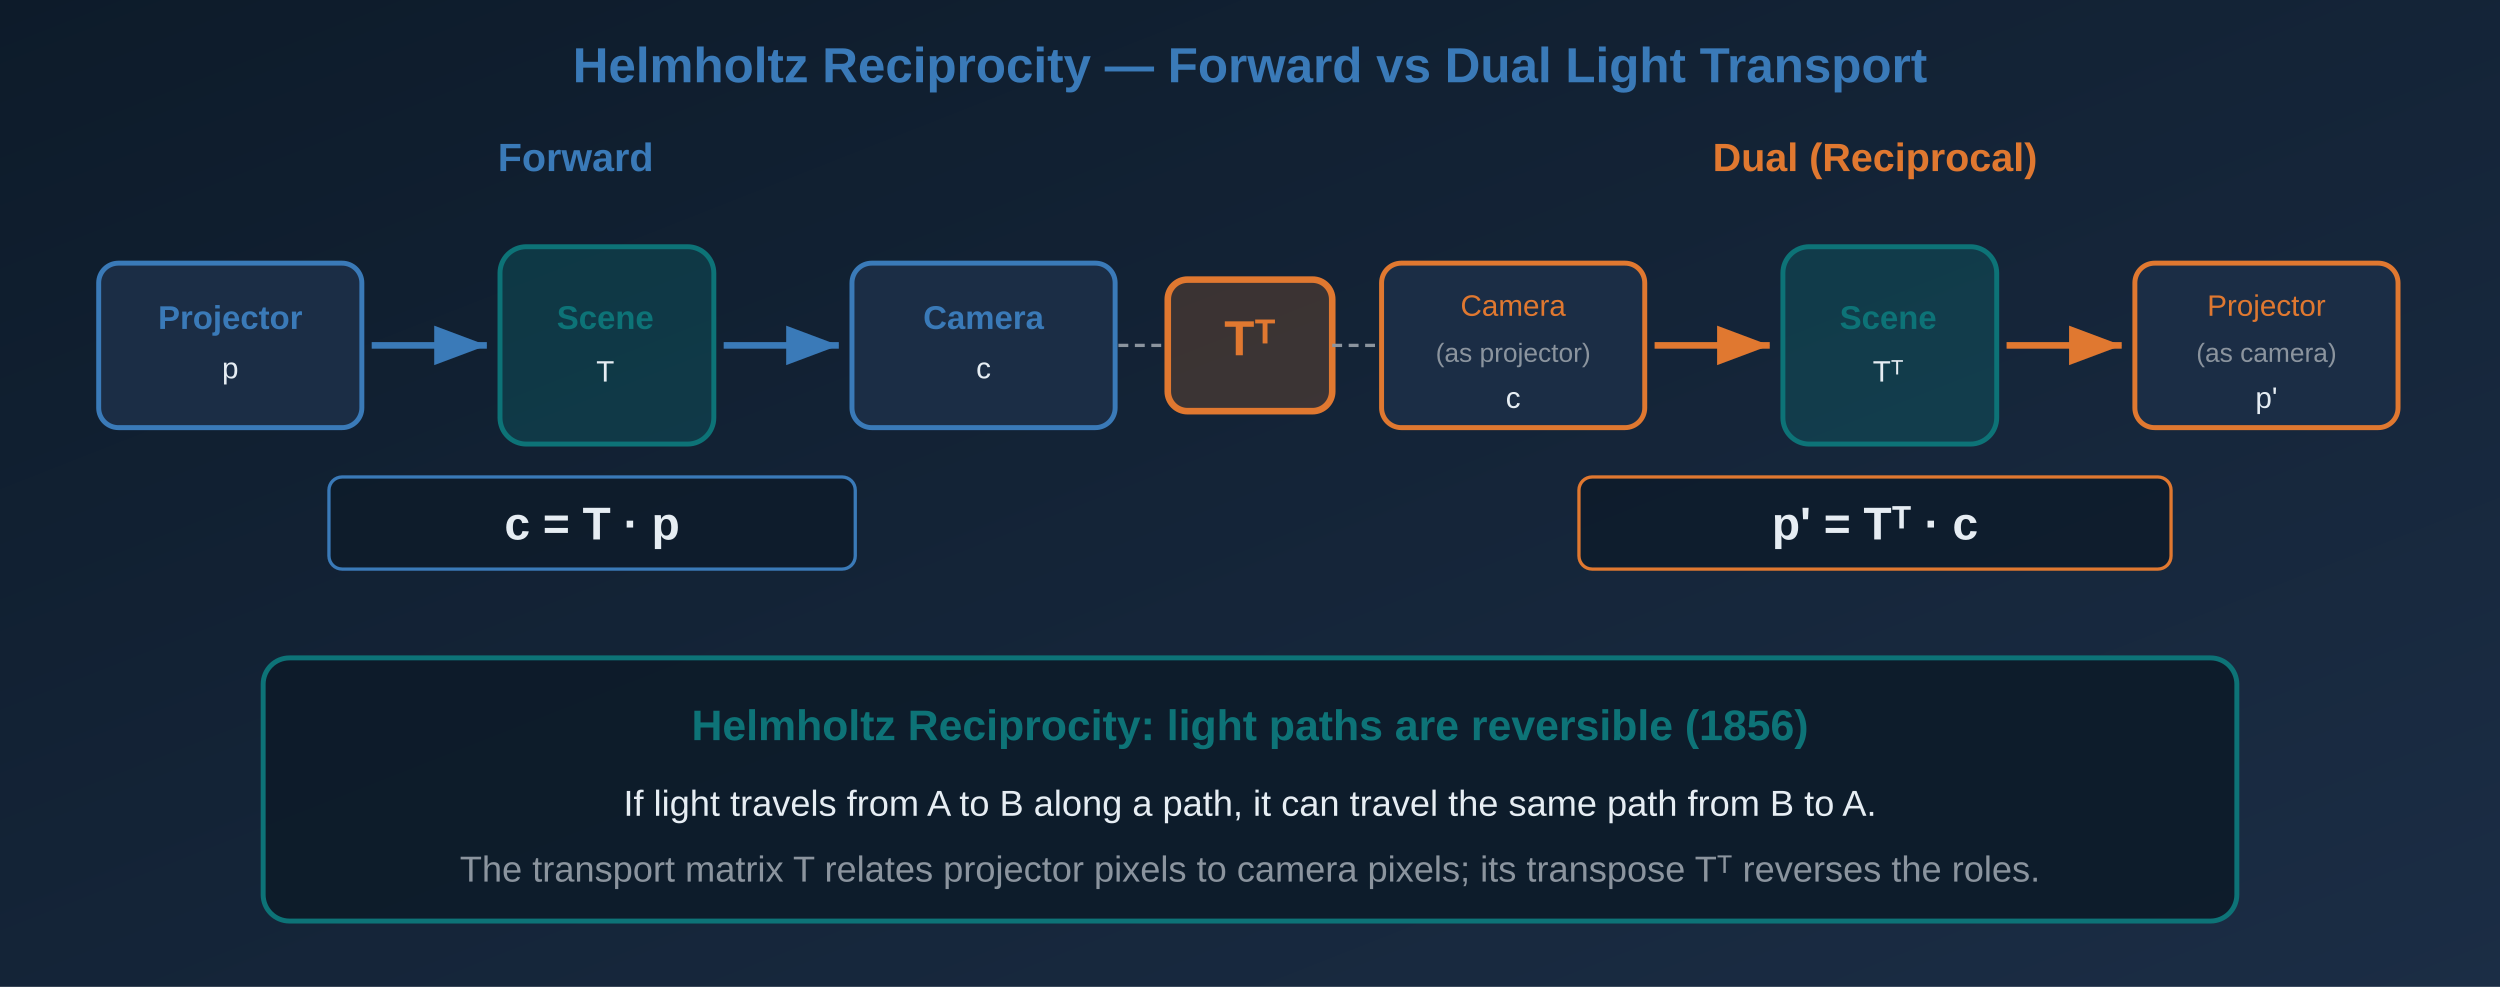
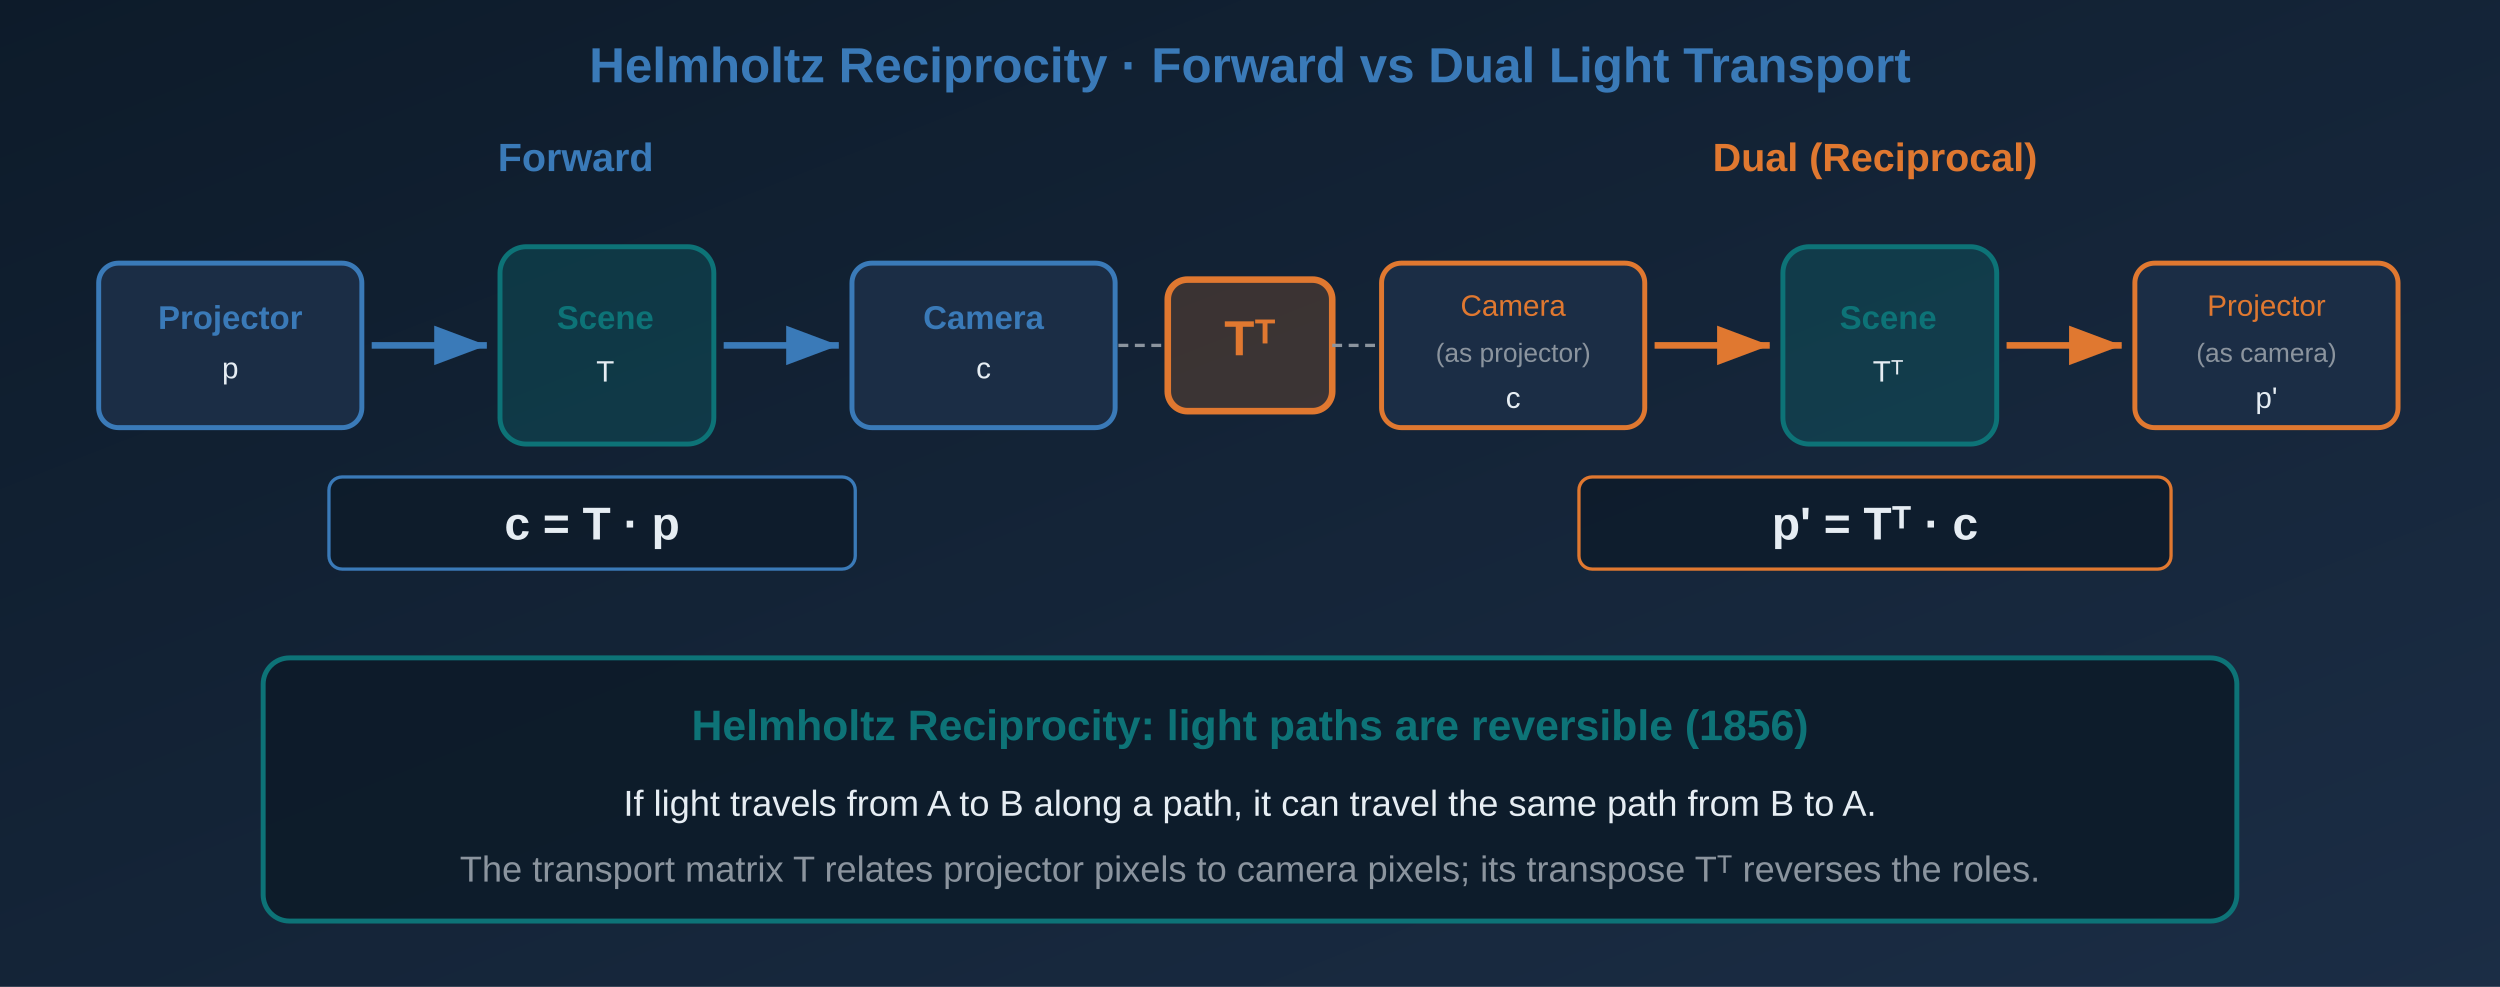
<svg xmlns="http://www.w3.org/2000/svg" width="760" height="300" viewBox="0 0 760 300">
  <defs>
    <linearGradient id="bgGrad" x1="0" y1="0" x2="1" y2="1">
      <stop offset="0%" style="stop-color:#0d1b2a;stop-opacity:1" />
      <stop offset="100%" style="stop-color:#1b2d45;stop-opacity:1" />
    </linearGradient>
    <marker id="arrowBlue" markerWidth="8" markerHeight="6" refX="8" refY="3" orient="auto">
      <polygon points="0 0, 8 3, 0 6" style="fill:#3a7ab8" />
    </marker>
    <marker id="arrowOrange" markerWidth="8" markerHeight="6" refX="8" refY="3" orient="auto">
      <polygon points="0 0, 8 3, 0 6" style="fill:#e07830" />
    </marker>
  </defs>
  <rect width="760" height="300" fill="url(#bgGrad)" />
-   <text x="380" y="25" text-anchor="middle" style="font-family:Arial,sans-serif;font-size:15px;font-weight:bold;fill:#3a7ab8">Helmholtz Reciprocity — Forward vs Dual Light Transport</text>
+   <text x="380" y="25" text-anchor="middle" style="font-family:Arial,sans-serif;font-size:15px;font-weight:bold;fill:#3a7ab8">Helmholtz Reciprocity · Forward vs Dual Light Transport</text>
  <text x="175" y="52" text-anchor="middle" style="font-family:Arial,sans-serif;font-size:12px;font-weight:bold;fill:#3a7ab8">Forward</text>
  <rect x="30" y="80" width="80" height="50" rx="6" style="fill:#1b2d45;stroke:#3a7ab8;stroke-width:1.5" />
  <text x="70" y="100" text-anchor="middle" style="font-family:Arial,sans-serif;font-size:10px;font-weight:bold;fill:#3a7ab8">Projector</text>
  <text x="70" y="115" text-anchor="middle" style="font-family:Arial,sans-serif;font-size:9px;fill:#e6edf3">p</text>
  <line x1="113" y1="105" x2="148" y2="105" style="stroke:#3a7ab8;stroke-width:2" marker-end="url(#arrowBlue)" />
  <rect x="152" y="75" width="65" height="60" rx="8" style="fill:#0d7377;fill-opacity:0.3;stroke:#0d7377;stroke-width:1.5" />
  <text x="184" y="100" text-anchor="middle" style="font-family:Arial,sans-serif;font-size:10px;font-weight:bold;fill:#0d7377">Scene</text>
  <text x="184" y="116" text-anchor="middle" style="font-family:Arial,sans-serif;font-size:9px;fill:#e6edf3">T</text>
  <line x1="220" y1="105" x2="255" y2="105" style="stroke:#3a7ab8;stroke-width:2" marker-end="url(#arrowBlue)" />
  <rect x="259" y="80" width="80" height="50" rx="6" style="fill:#1b2d45;stroke:#3a7ab8;stroke-width:1.5" />
  <text x="299" y="100" text-anchor="middle" style="font-family:Arial,sans-serif;font-size:10px;font-weight:bold;fill:#3a7ab8">Camera</text>
  <text x="299" y="115" text-anchor="middle" style="font-family:Arial,sans-serif;font-size:9px;fill:#e6edf3">c</text>
  <rect x="100" y="145" width="160" height="28" rx="4" style="fill:#0d1b2a;fill-opacity:0.8;stroke:#3a7ab8;stroke-width:1" />
  <text x="180" y="164" text-anchor="middle" style="font-family:Arial,sans-serif;font-size:14px;font-weight:bold;fill:#e6edf3">c = T · p</text>
  <rect x="355" y="85" width="50" height="40" rx="6" style="fill:#e07830;fill-opacity:0.2;stroke:#e07830;stroke-width:2" />
  <text x="380" y="108" text-anchor="middle" style="font-family:Arial,sans-serif;font-size:15px;font-weight:bold;fill:#e07830">Tᵀ</text>
  <line x1="340" y1="105" x2="355" y2="105" style="stroke:#8b949e;stroke-width:1;stroke-dasharray:3,2" />
  <line x1="405" y1="105" x2="420" y2="105" style="stroke:#8b949e;stroke-width:1;stroke-dasharray:3,2" />
  <text x="570" y="52" text-anchor="middle" style="font-family:Arial,sans-serif;font-size:12px;font-weight:bold;fill:#e07830">Dual (Reciprocal)</text>
  <rect x="420" y="80" width="80" height="50" rx="6" style="fill:#1b2d45;stroke:#e07830;stroke-width:1.5" />
  <text x="460" y="96" text-anchor="middle" style="font-family:Arial,sans-serif;font-size:9px;fill:#e07830">Camera</text>
  <text x="460" y="110" text-anchor="middle" style="font-family:Arial,sans-serif;font-size:8px;fill:#8b949e">(as projector)</text>
  <text x="460" y="124" text-anchor="middle" style="font-family:Arial,sans-serif;font-size:9px;fill:#e6edf3">c</text>
  <line x1="503" y1="105" x2="538" y2="105" style="stroke:#e07830;stroke-width:2" marker-end="url(#arrowOrange)" />
  <rect x="542" y="75" width="65" height="60" rx="8" style="fill:#0d7377;fill-opacity:0.3;stroke:#0d7377;stroke-width:1.5" />
  <text x="574" y="100" text-anchor="middle" style="font-family:Arial,sans-serif;font-size:10px;font-weight:bold;fill:#0d7377">Scene</text>
  <text x="574" y="116" text-anchor="middle" style="font-family:Arial,sans-serif;font-size:9px;fill:#e6edf3">Tᵀ</text>
  <line x1="610" y1="105" x2="645" y2="105" style="stroke:#e07830;stroke-width:2" marker-end="url(#arrowOrange)" />
  <rect x="649" y="80" width="80" height="50" rx="6" style="fill:#1b2d45;stroke:#e07830;stroke-width:1.5" />
  <text x="689" y="96" text-anchor="middle" style="font-family:Arial,sans-serif;font-size:9px;fill:#e07830">Projector</text>
  <text x="689" y="110" text-anchor="middle" style="font-family:Arial,sans-serif;font-size:8px;fill:#8b949e">(as camera)</text>
  <text x="689" y="124" text-anchor="middle" style="font-family:Arial,sans-serif;font-size:9px;fill:#e6edf3">p'</text>
  <rect x="480" y="145" width="180" height="28" rx="4" style="fill:#0d1b2a;fill-opacity:0.8;stroke:#e07830;stroke-width:1" />
  <text x="570" y="164" text-anchor="middle" style="font-family:Arial,sans-serif;font-size:14px;font-weight:bold;fill:#e6edf3">p' = Tᵀ · c</text>
  <rect x="80" y="200" width="600" height="80" rx="8" style="fill:#0d1b2a;fill-opacity:0.9;stroke:#0d7377;stroke-width:1.5" />
  <text x="380" y="225" text-anchor="middle" style="font-family:Arial,sans-serif;font-size:13px;font-weight:bold;fill:#0d7377">Helmholtz Reciprocity: light paths are reversible (1856)</text>
  <text x="380" y="248" text-anchor="middle" style="font-family:Arial,sans-serif;font-size:11px;fill:#e6edf3">If light travels from A to B along a path, it can travel the same path from B to A.</text>
  <text x="380" y="268" text-anchor="middle" style="font-family:Arial,sans-serif;font-size:11px;fill:#8b949e">The transport matrix T relates projector pixels to camera pixels; its transpose Tᵀ reverses the roles.</text>
</svg>
